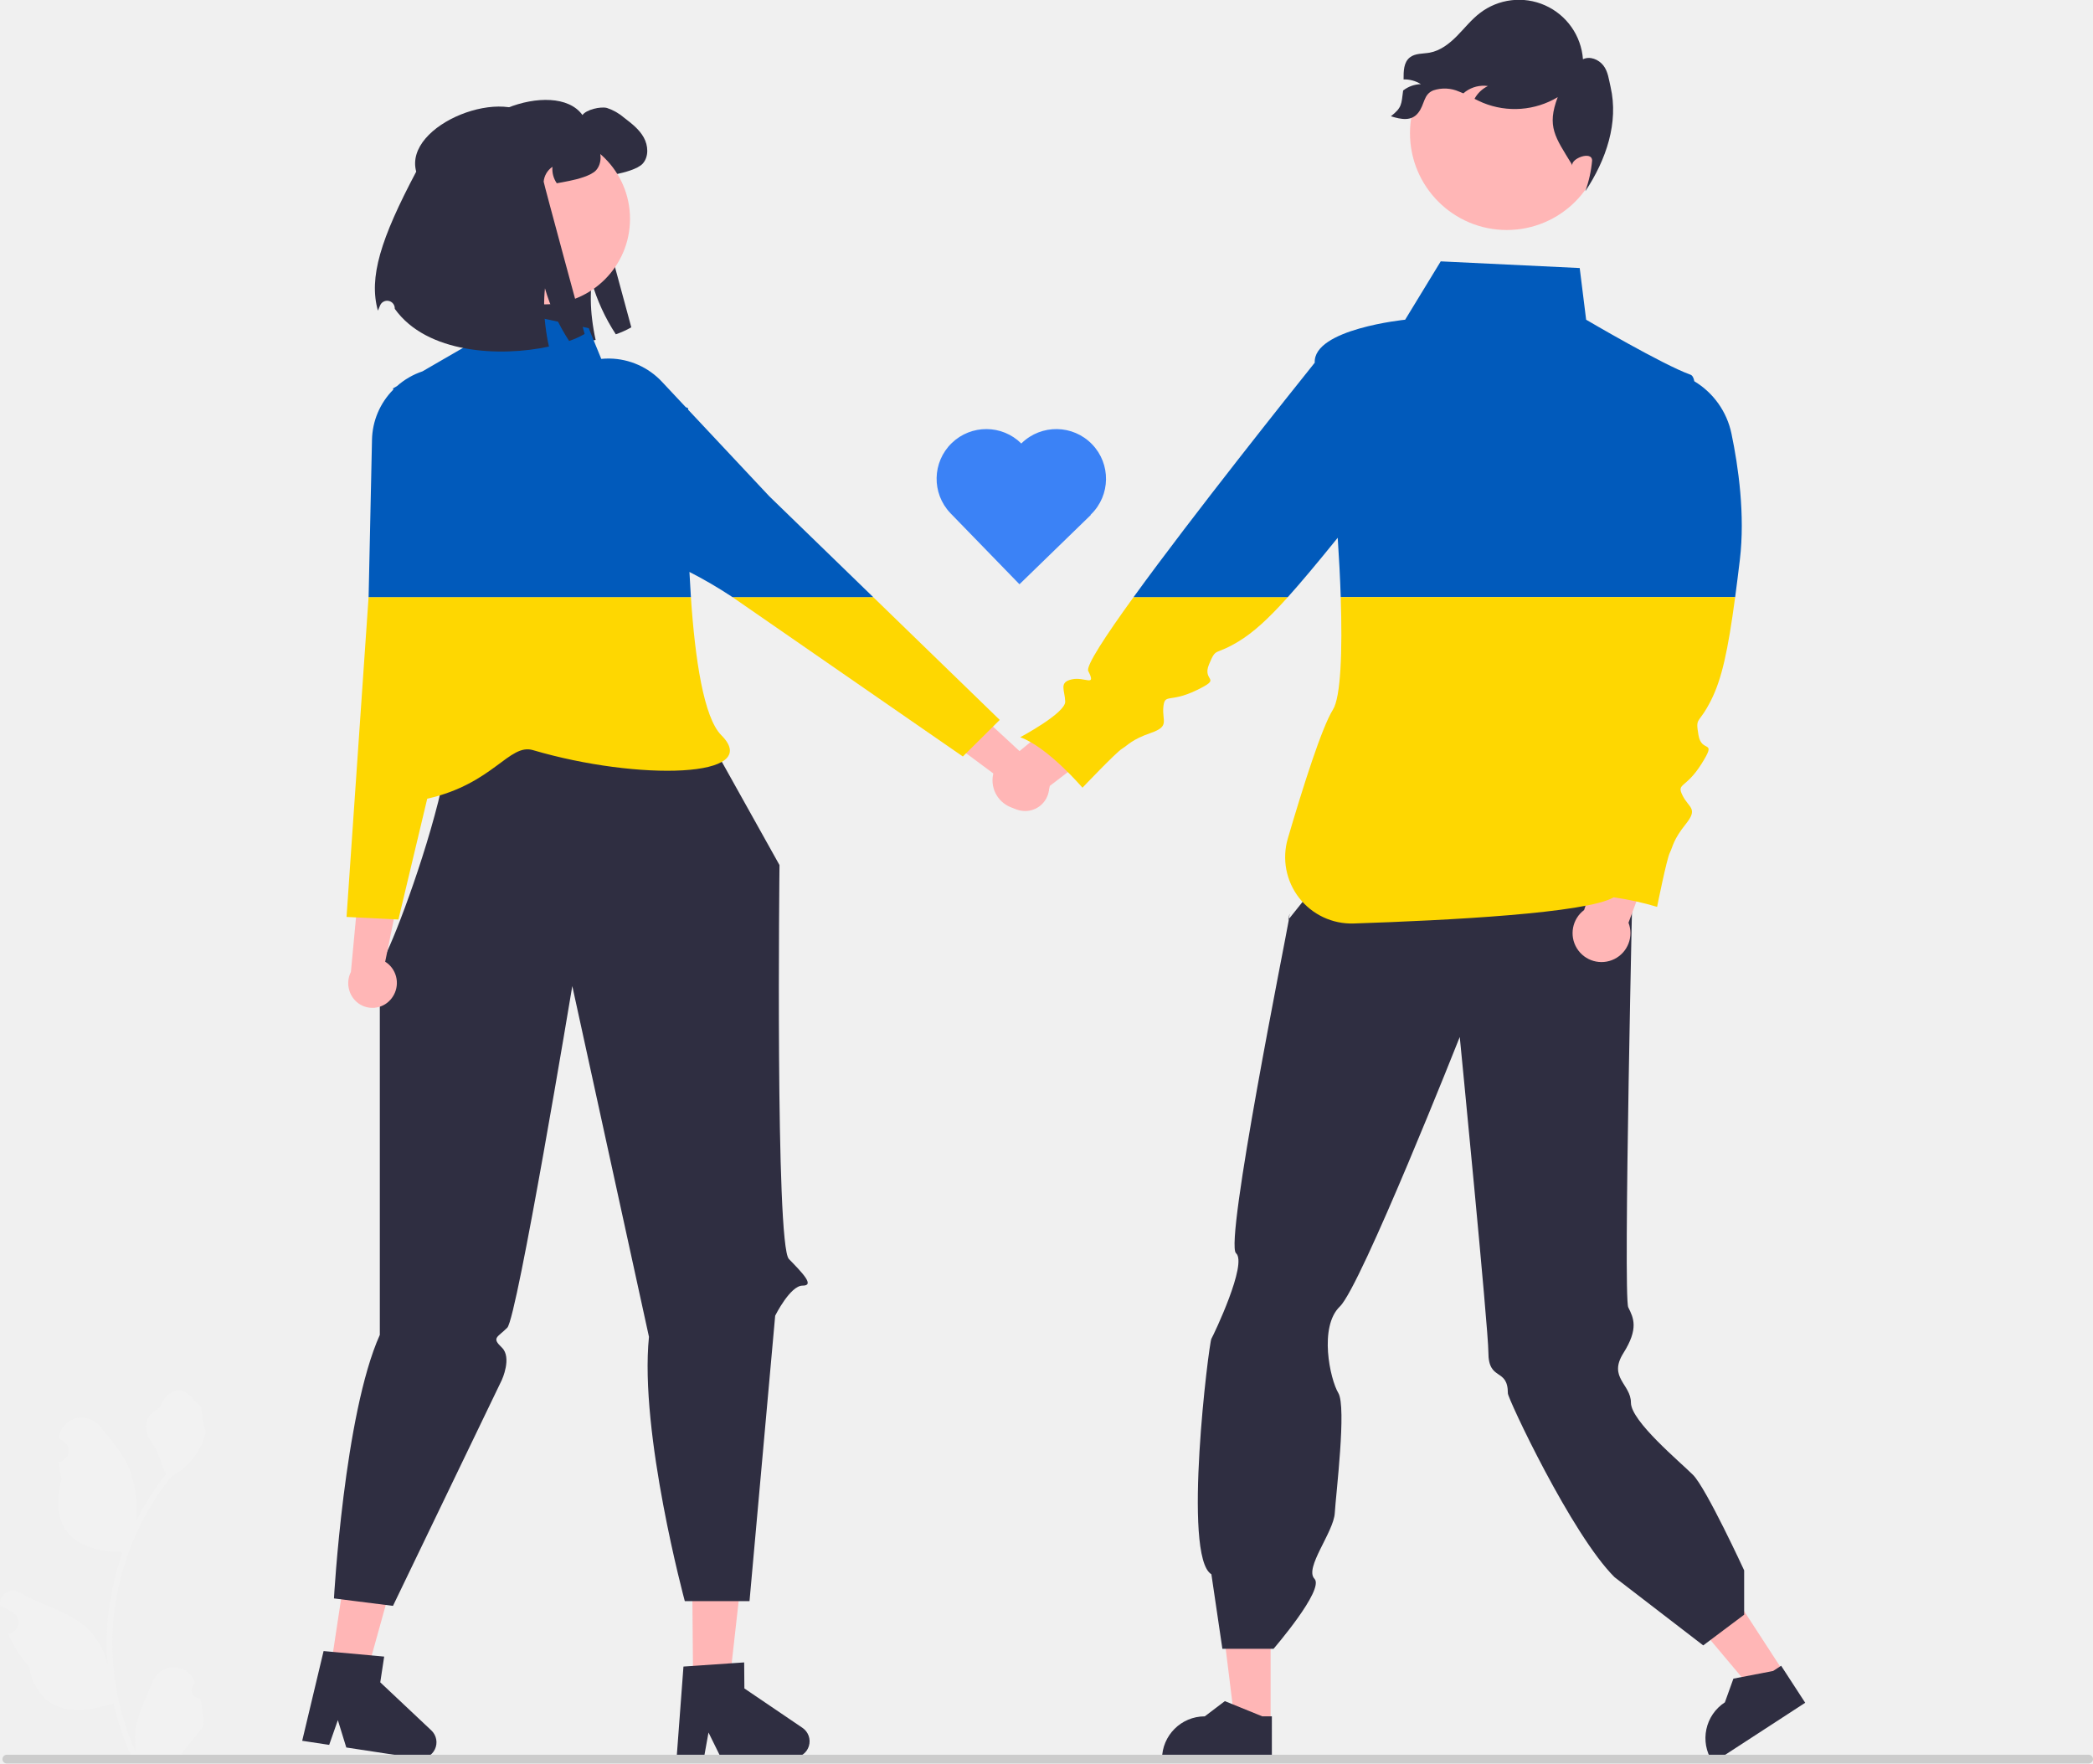
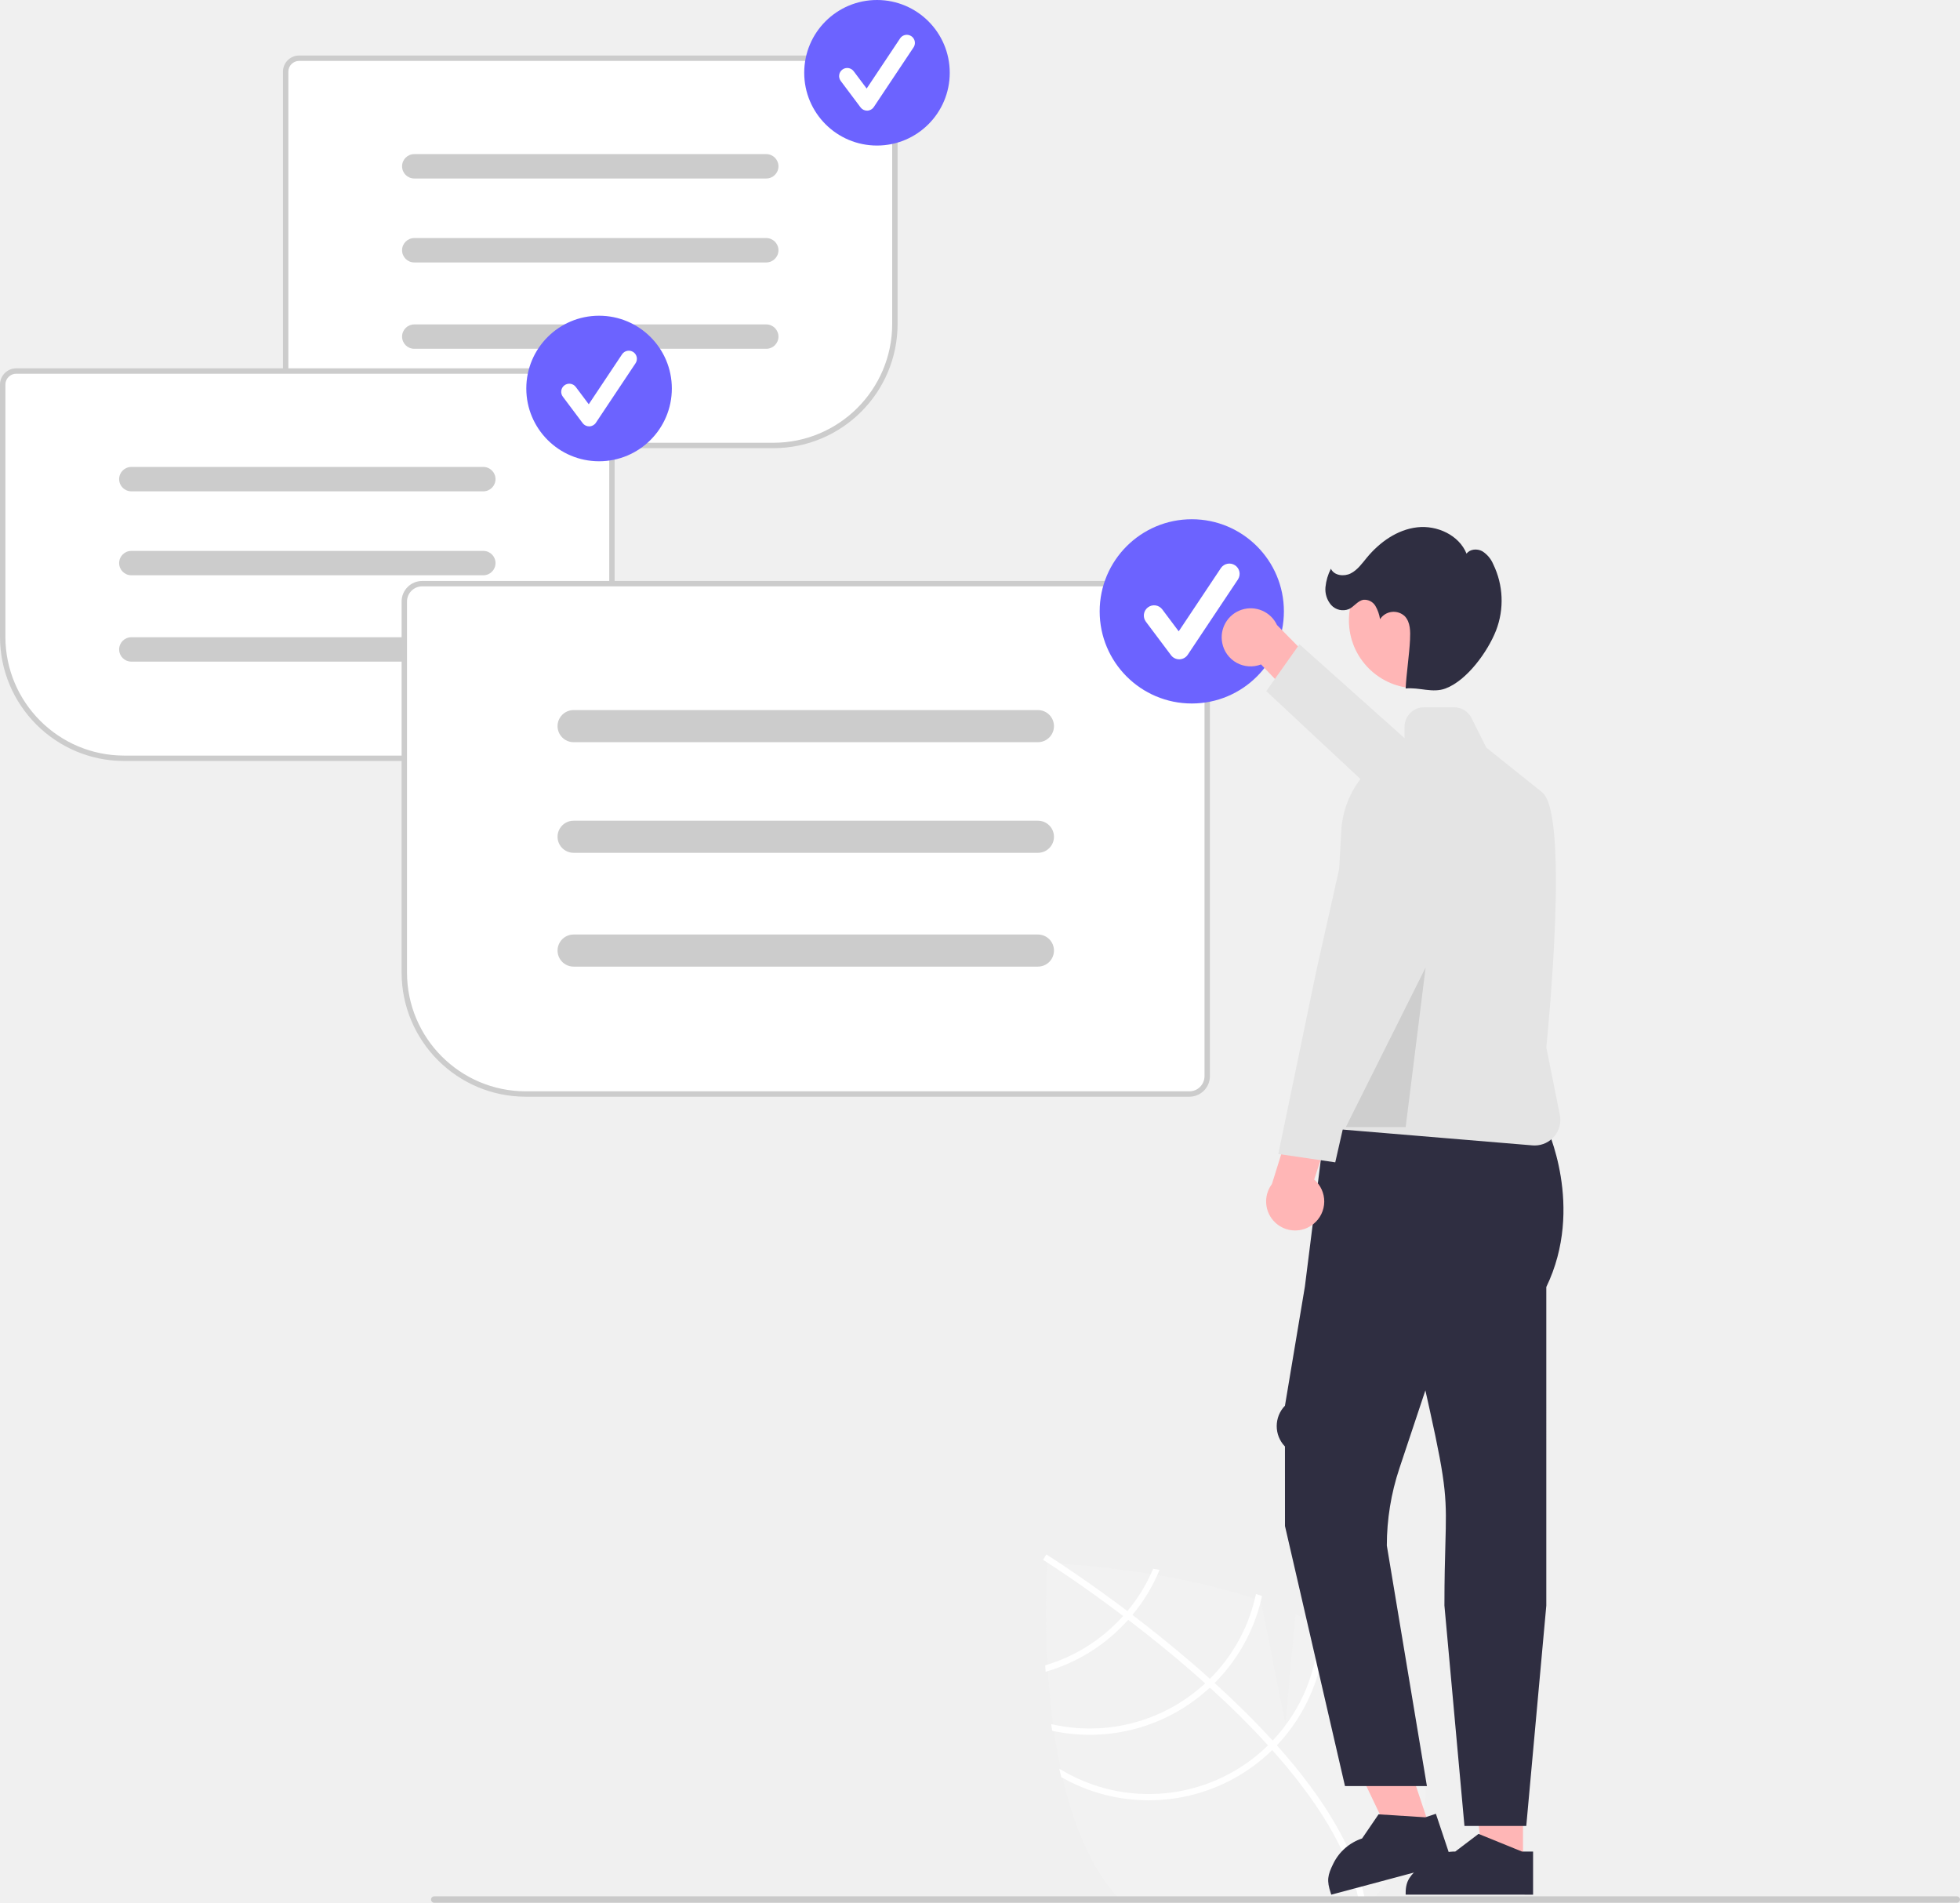
- <svg xmlns="http://www.w3.org/2000/svg" data-name="Layer 1" width="567.338" height="478.016" viewBox="0 0 567.338 478.016">
-   <path d="M441.806,255.712c-3.529-12.867,24.936-23.901,32.41-13.539,1.039-1.473,4.881-2.368,6.643-1.916a13.744,13.744,0,0,1,4.691,2.675c1.988,1.527,4.049,3.109,5.269,5.305,1.229,2.187,1.419,5.17-.235,7.068-1.311,1.509-5.179,2.485-7.149,2.883-1.374.28-2.531.506-3.525.669a6.739,6.739,0,0,1-1.175-4.456,5.47,5.47,0,0,0-2.386,4.013c-.027.334,11.108,41.304,11.108,41.304a24.287,24.287,0,0,1-4.203,1.889,52.848,52.848,0,0,1-6.553-14.28,45.762,45.762,0,0,0,.127,10.168,55.948,55.948,0,0,0,.958,5.631c-13.232,2.856-33.133,1.916-41.792-10.231l-.004-.151a2.067,2.067,0,0,0-3.993-.721c-.21.536-.403 1-.576,1.369C428.9,284.371,432.163,273.932,441.806,255.712Z" transform="translate(-316.3312 -210.9919)" fill="#2f2e41" />
-   <polygon points="187.875 456.283 197.734 456.2 202.098 417.287 187.548 417.41 187.875 456.283" fill="#ffb6b6" />
-   <path d="M533.853,679.343,518.108,668.663l-.059-7.055-3.386.227-10.496.724-2.573.171-1.868,24.935,7.396-.067,1.26-6.991,3.431,6.956,19.601-.164a4.408,4.408,0,0,0,2.439-8.055Z" transform="translate(-316.3312 -210.9919)" fill="#2f2e41" />
-   <polygon points="89.571 452.439 99.318 453.92 109.798 416.192 95.412 414.006 89.571 452.439" fill="#ffb6b6" />
-   <path d="M433.261,680.048l-13.853-13.042,1.06-6.975-3.379-.313-10.477-.95-2.568-.239-5.798,24.323,7.313,1.107,2.353-6.703,2.285,7.412,19.379,2.947a4.408,4.408,0,0,0,3.685-7.566Z" transform="translate(-316.3312 -210.9919)" fill="#2f2e41" />
-   <path d="M499.672,395.413l27.953,50.064s-1.166,102.965,2.549,106.784,7.078,7.244,3.715,7.213-7.434,8.153-7.434,8.153l-6.957,77.364h-17.543s-12.344-45.623-9.713-71.64l-20.782-95.077S456.528,568.188,453.837,570.879s-4.314,2.672-1.484,5.372,0,8.808,0,8.808l-29.498,61.221-16-2.018s2.774-49.979,12.433-71.435V471.432c-.728,8.693,33.303-79.296,12.493-72.691C438.365,396.651,499.672,395.413,499.672,395.413Z" transform="translate(-316.3312 -210.9919)" fill="#2f2e41" />
-   <path d="M422.318,481.805a6.821,6.821,0,0,0-.702-9.488,6.544,6.544,0,0,0-.876-.634l4.751-23.317-10.984-6.574-3.055,32.646a6.802,6.802,0,0,0,1.568,8.155,6.51,6.51,0,0,0,9.183-.651Q422.262,481.874,422.318,481.805Z" transform="translate(-316.3312 -210.9919)" fill="#ffb6b6" />
-   <path d="M593.233,430.754a6.821,6.821,0,0,1-5.816-7.529,6.543,6.543,0,0,1,.228-1.057l-19.113-14.177,3.782-12.229,24.082,22.251a6.802,6.802,0,0,1,4.281,7.116,6.51,6.51,0,0,1-7.268,5.651Q593.321,430.767,593.233,430.754Z" transform="translate(-316.3312 -210.9919)" fill="#ffb6b6" />
-   <circle cx="147.594" cy="59.322" r="23.183" fill="#ffb6b6" />
-   <path d="M437.826,245.399" transform="translate(-316.3312 -210.9919)" fill="#2f2e41" />
-   <polygon points="483.533 453.271 475.415 458.549 451.193 429.75 463.174 421.96 483.533 453.271" fill="#ffb6b6" />
-   <path d="M805.657,672.546,780.694,688.777l-.205-.316a11.59,11.59,0,0,1,3.398-16.034l.001-0,2.31-6.424,10.757-2.072,2.179-1.417Z" transform="translate(-316.3312 -210.9919)" fill="#2f2e41" />
-   <polygon points="344.417 467.102 334.734 467.101 330.128 429.753 344.419 429.754 344.417 467.102" fill="#ffb6b6" />
-   <path d="M661.089,688.195l-29.776-.001v-.377a11.59,11.59,0,0,1,11.59-11.589h.001l5.439-4.126,10.148,4.127,2.599 0Z" transform="translate(-316.3312 -210.9919)" fill="#2f2e41" />
-   <path d="M760.974,447.632l-86.829,1.909-8.607,10.758s.744-3.793.082.373-17.414,87.23-14.247,90.016-6.004,22.02-6.678,23.193-7.933,59.07,0,63.831l2.98,20.209h13.866s13.891-16.075,11.095-18.989,5.2-12.604,5.505-17.8,3.225-28.764.963-32.542-5.319-17.96.418-23.458,32.498-73.057,32.498-73.057,7.776,79.202,7.758,85.421c-.024,8.088,5.287,4.085,5.287,11.185,0,1.434,17.294,38.303,28.916,49.827l24.035,18.488,11.093-8.32v-12.018s-10.28-22.298-13.866-25.884-16.827-14.563-16.827-19.584-6.233-6.77-2.041-13.426,2.758-9.525,1.324-12.394,1.286-120.415,1.286-120.415Z" transform="translate(-316.3312 -210.9919)" fill="#2f2e41" />
-   <circle cx="408.437" cy="36.107" r="26.238" fill="#ffb6b6" />
-   <path d="M745.729,457.66l7.386-22.233,13.289,2.447-8.645,23.228a7.843,7.843,0,1,1-12.03-3.442Z" transform="translate(-316.3312 -210.9919)" fill="#ffb6b6" />
-   <path d="M592.555,414.694l18.096-14.878,9.942,9.152L600.901,424.017a7.843,7.843,0,1,1-8.346-9.323Z" transform="translate(-316.3312 -210.9919)" fill="#ffb6b6" />
-   <path d="M693.353,242.509c2.829.878,5.556,1.396,7.395-.924s1.359-4.973,4.095-6.092a9.679,9.679,0,0,1,6.989.324c.398.148.786.314,1.165.481.213-.185.425-.36.656-.527a8.337,8.337,0,0,1,6-1.461,8.18,8.18,0,0,0-3.633,3.467c.758.379,1.525.758,2.302,1.082a22.697,22.697,0,0,0,20.254-1.535c-3.032,7.987-.675,10.834,3.772,18.128l.176.425c-.444-1.913,5.371-4.123,5.371-1.35a33.125,33.125,0,0,1-1.849,8.32c5.704-8.588,9.069-18.636,6.859-28.278-.471-2.024-.684-4.197-1.969-5.842-1.285-1.636-3.651-2.598-5.519-1.673a17.396,17.396,0,0,0-27.992-12.48c-2.311,1.784-4.132,4.123-6.194,6.203s-4.502,3.975-7.386,4.493c-1.83.324-3.892.129-5.352,1.285-1.692,1.34-1.71,3.698-1.701,5.963a8.327,8.327,0,0,1,4.687,1.285,8.148,8.148,0,0,0-4.733,1.664.508.508,0,0,0-.074.055C696.172,239.328,696.375,240.133,693.353,242.509Z" transform="translate(-316.3312 -210.9919)" fill="#2f2e41" />
-   <path d="M370.59,671.321a2.269,2.269,0,0,1-1.645-3.933l.155-.618q-.031-.074-.062-.148a6.094,6.094,0,0,0-11.241.042c-1.839,4.428-4.179,8.864-4.756,13.546a18.029,18.029,0,0,0,.316,6.2,72.281,72.281,0,0,1-6.575-30.021,69.764,69.764,0,0,1,.433-7.783q.358-3.178.995-6.31a73.119,73.119,0,0,1,14.5-30.99,19.459,19.459,0,0,0,8.093-8.397,14.843,14.843,0,0,0,1.35-4.056c-.394.052-1.486-5.949-1.188-6.317-.549-.833-1.532-1.247-2.131-2.06-2.982-4.043-7.091-3.337-9.236,2.157-4.582,2.313-4.627,6.148-1.815,9.837,1.789,2.347,2.035,5.522,3.604,8.035-.162.207-.329.407-.491.614a73.591,73.591,0,0,0-7.681,12.169,30.592,30.592,0,0,0-1.826-14.21c-1.748-4.217-5.025-7.769-7.91-11.415a6.279,6.279,0,0,0-11.184,3.083q-.009.081-.017.161.643.363,1.259.77a3.078,3.078,0,0,1-1.241,5.602l-.063.01a30.626,30.626,0,0,0,.807,4.579c-3.702,14.316,4.29,19.53,15.701,19.764.252.129.497.258.749.381a75.115,75.115,0,0,0-4.043,19.028,71.243,71.243,0,0,0,.052,11.503l-.019-.136a18.826,18.826,0,0,0-6.427-10.87c-4.946-4.063-11.933-5.559-17.268-8.824a3.533,3.533,0,0,0-5.411,3.437l.022.143a20.677,20.677,0,0,1,2.319,1.117q.643.363,1.259.77a3.078,3.078,0,0,1-1.241,5.602l-.063.01c-.045.006-.084.013-.129.019a30.654,30.654,0,0,0,5.639,8.829c2.315,12.497,12.256,13.683,22.89,10.044h.006a75.093,75.093,0,0,0,5.044,14.726h18.02c.065-.2.123-.407.181-.607a20.474,20.474,0,0,1-4.986-.297c1.337-1.641,2.674-3.294,4.011-4.935a1.121,1.121,0,0,0,.084-.097c.678-.84,1.363-1.673,2.041-2.512l0-.001a29.99,29.99,0,0,0-.879-7.64Z" transform="translate(-316.3312 -210.9919)" fill="#f2f2f2" />
-   <path d="M316.999,687.818a1.186,1.186,0,0,0,1.19,1.19h564.29a1.19,1.19,0,1,0,0-2.38h-564.29A1.187,1.187,0,0,0,316.999,687.818Z" transform="translate(-316.3312 -210.9919)" fill="#ccc" />
-   <path d="M503.213,366.022c.111,2.279.242,4.56.394,6.82h11.261l-.161-.111A121.192,121.192,0,0,0,503.213,366.022Z" transform="translate(-316.3312 -210.9919)" fill="none" />
-   <path d="M410.267,459.537l14.065.698,7.806-32.744c17.946-4.035,22.203-15.069,28.655-13.17,28.622,8.426,62.638,7.533,51.062-4.042-4.746-4.746-7.11-20.5-8.248-37.437h-87.366Z" transform="translate(-316.3312 -210.9919)" fill="#fed701" />
-   <polygon points="198.537 161.851 260.993 205.057 270.992 195.141 236.689 161.851 198.537 161.851" fill="#fed701" />
-   <path d="M524.86,345.514,502.855,322.038c.007-.246.012-.386.012-.386l-.671-.317-6.401-6.829a19.867,19.867,0,0,0-14.211-6.326,20.389,20.389,0,0,0-2.273.092l-3.397-8.322-28.416-6.028-5.642,11.357-11.017,6.378a19.901,19.901,0,0,0-6.907,3.999l-1.076.623.08.327a19.838,19.838,0,0,0-5.77,13.604l-.914,42.49-.01.142h87.366c-.152-2.26-.283-4.541-.394-6.82a121.192,121.192,0,0,1,11.495,6.709l.161.111h38.152Z" transform="translate(-316.3312 -210.9919)" fill="#015abb" />
-   <path d="M611.318,392.877c2.271,4.488-.919,1.46-4.488,2.271-3.569.811-1.839,2.92-1.758,6.029s-12.194,9.652-12.194,9.652c7.489,2.677,16.87,13.681,16.87,13.681s9.085-9.571,10.734-10.571c1.649-1,2.569-2.46,7.787-4.272,5.218-1.811,3.028-3.19,3.407-7.029.379-3.839,1.649-1,8.976-4.542s1.379-2.19,3.407-7.029c2.028-4.84,1.379-2.19,7.976-6.191,3.965-2.405,7.904-5.937,13.384-12.033H623.607C615.895,383.496,610.644,391.544,611.318,392.877Z" transform="translate(-316.3312 -210.9919)" fill="#fed701" />
-   <path d="M787.938,362.778c1.465-12.211-.388-25.251-2.272-34.267a21.716,21.716,0,0,0-10.058-14.167c-.191-.979-.531-1.606-1.052-1.791-7.458-2.651-28.277-14.899-28.277-14.899l-1.745-14.006L706.86,281.837l-9.64,15.816s-24.972,2.51-24.509,11.652c-6.048,7.543-32.968,41.249-49.104,63.538h41.813c3.637-4.046,7.953-9.219,13.41-15.949.037-.046.072-.093.109-.139.367,5.456.649,10.914.817,16.088H786.67C787.076,369.808,787.494,366.474,787.938,362.778Z" transform="translate(-316.3312 -210.9919)" fill="#015abb" />
-   <path d="M786.67,372.843H679.756c.477,14.703.022,27.101-2.118,30.515-3.004,4.792-8.089,20.829-12.222,34.91a17.995,17.995,0,0,0,17.859,23.046c25.642-.845,63.164-2.802,70.477-7.093a81.014,81.014,0,0,1,11.758,2.584s2.588-12.94,3.45-14.665c.863-1.725.863-3.45,4.313-7.764,3.451-4.313.863-4.313-.863-7.764-1.725-3.45.863-1.725,5.176-8.626,4.313-6.901,0-2.588-.863-7.764-.863-5.176,0-2.588,3.451-9.489C783.033,395.016,784.708,387.513,786.67,372.843Z" transform="translate(-316.3312 -210.9919)" fill="#fed701" />
-   <path d="M429.153,257.519c-3.529-12.867,24.936-23.901,32.41-13.539,1.039-1.473,4.881-2.368,6.643-1.916a13.744,13.744,0,0,1,4.691,2.675c1.988,1.527,4.049,3.109,5.269,5.305,1.229,2.187,1.419,5.17-.235,7.068-1.311,1.509-5.179,2.485-7.149,2.883-1.374.28-2.531.506-3.525.669a6.739,6.739,0,0,1-1.175-4.456,5.47,5.47,0,0,0-2.386,4.013c-.027.334,11.108,41.304,11.108,41.304a24.287,24.287,0,0,1-4.203,1.889,52.848,52.848,0,0,1-6.553-14.28,45.762,45.762,0,0,0,.127,10.168,55.95,55.95,0,0,0,.958,5.631c-13.232,2.856-33.133,1.916-41.792-10.231l-.004-.151a2.067,2.067,0,0,0-3.993-.721c-.21.536-.403 1-.576,1.369C416.247,286.179,419.51,275.74,429.153,257.519Z" transform="translate(-316.3312 -210.9919)" fill="#2f2e41" />
-   <path d="M593.272,331.109l0,0c-.034.033-.065.067-.098.1a13.472,13.472,0,0,0-18.874-.102l0,0a13.472,13.472,0,0,0-.401,18.921l-.003.003.126.13,0,0,18.649,19.202L612.003,350.587l-.054-.055c.032-.031.066-.06.099-.091l0,0a13.474,13.474,0,0,0,.278-19.054l0,0A13.474,13.474,0,0,0,593.272,331.109Z" transform="translate(-316.3312 -210.9919)" fill="#3b82f6" />
+ <svg xmlns="http://www.w3.org/2000/svg" data-name="Layer 1" width="726.423" height="705.12" viewBox="0 0 726.423 705.12">
+   <path d="M745.618,799.922c-.76.8-1.55,1.59-2.35,2.38H652.047c-.75-.77-1.49-1.56-2.23-2.38-.03-.03-.06-.07-.09-.1-9.91-10.98-16.15-26.94-20.04-43.77-.25-1.02-.47-2.05-.69-3.09-1.02-4.73-1.85-9.51-2.53-14.25-.12-.82-.24-1.64-.34-2.46-.92-6.81-1.54-13.51-1.94-19.8-.05-.81-.1-1.6-.15-2.39a324.829,324.829,0,0,1-.02-37.6s.12,0,.35.01c.67.03,2.28.1,4.65.24,6.53.4,18.85,1.4,33.34,3.76.79.13,1.59.27,2.39.41a252.149,252.149,0,0,1,36.17,8.76c.74.25,1.47.5,2.21.75l.01.05,9.07,45.51,3.76-40.51c2.99,1.35,5.9,2.79,8.69,4.33.78.43,1.54.86,2.29,1.3a72.111,72.111,0,0,1,17.17,13.54C773.868,747.582,767.497,777.052,745.618,799.922Z" transform="translate(-235.8247 -97.18208)" fill="#f2f2f2" />
+   <path d="M707.497,742.215l1.581,1.752c18.279,20.458,29.188,39.448,32.549,56.719.053.251.09.501.144.752l-1.169.222-1.127.199c-3.43-18.83-16.201-38.296-32.14-56.144-.508-.58-1.024-1.169-1.557-1.742-6.814-7.496-14.14-14.687-21.548-21.411-.569-.525-1.154-1.052-1.739-1.578-9.824-8.825-19.707-16.808-28.521-23.538-.621-.478-1.25-.949-1.872-1.411-14.965-11.329-26.577-18.839-29.165-20.485-.312-.206-.489-.315-.529-.341l.613-.978.001-.017.621-.986c.04.027.634.388,1.706,1.088,4.028,2.597,14.856,9.744,28.326,19.905.605.461,1.235.932,1.855,1.41,7.158,5.454,14.988,11.703,22.894,18.543q2.983,2.572,5.818,5.137c.594.518,1.179,1.045,1.748,1.57Q698,731.781,707.497,742.215Z" transform="translate(-235.8247 -97.18208)" fill="#fff" />
+   <path d="M663.218,678.532c-.27.65-.56,1.3-.86,1.94a62.382,62.382,0,0,1-8.69,13.75c-.51.6-1.03,1.21-1.57,1.81q-2.19,2.415-4.66,4.67a62.595,62.595,0,0,1-23.4,13.36c-.28.09-.55.18-.83.26.05.79.1,1.57.15,2.38.28-.08.55-.16.83-.25a64.849,64.849,0,0,0,24.81-14.02,66.938,66.938,0,0,0,4.97-4.99c.54-.59,1.06-1.2,1.56-1.81a64.419,64.419,0,0,0,9.22-14.75c.28-.64.56-1.28.83-1.93C664.778,678.812,663.988,678.672,663.218,678.532Z" transform="translate(-235.8247 -97.18208)" fill="#fff" />
+   <path d="M701.328,687.872c-.12.59-.26,1.18-.41,1.77a62.564,62.564,0,0,1-16.68,29.67c-.57.57-1.15,1.13-1.75,1.67-.17.17-.36.35-.54.51a63.024,63.024,0,0,1-55.82,14.76c-.23-.04-.47-.1-.7-.15.12.82.23,1.65.36,2.47.23.05.45.1.68.14a65.359,65.359,0,0,0,57.04-15.49c.24-.22.49-.43.72-.66.6-.56,1.18-1.12,1.76-1.68a65.028,65.028,0,0,0,17.15-30.44q.225-.9.42-1.8C702.817,688.382,702.078,688.122,701.328,687.872Z" transform="translate(-235.8247 -97.18208)" fill="#fff" />
+   <path d="M724.658,698.082c.01.56.01,1.13,0,1.69a62.703,62.703,0,0,1-17.16,42.44c-.56.6-1.14,1.18-1.72,1.76-.63.61-1.26,1.22-1.91,1.8a63.162,63.162,0,0,1-74.87,7.19,6.713,6.713,0,0,1-.58-.34c.24,1.06.48,2.1.74,3.14.18.1.35.2.53.29a65.505,65.505,0,0,0,75.74-8.54c.65-.59,1.3-1.18,1.91-1.8.6-.57,1.17-1.15,1.74-1.75a65.251,65.251,0,0,0,17.87-42.89q.03-.81.03-1.62C726.218,698.982,725.437,698.532,724.658,698.082Z" transform="translate(-235.8247 -97.18208)" fill="#fff" />
+   <path d="M522.492,262.76H346.707a5.524,5.524,0,0,1-5.518-5.518V123.768a5.524,5.524,0,0,1,5.518-5.518H562.475a5.524,5.524,0,0,1,5.518,5.518v93.493A45.551,45.551,0,0,1,522.492,262.76Z" transform="translate(-235.8247 -97.18208)" fill="#fff" />
+   <path d="M522.492,263.26H346.707a6.025,6.025,0,0,1-6.018-6.018V123.768a6.025,6.025,0,0,1,6.018-6.018H562.475a6.024,6.024,0,0,1,6.018,6.018v93.493A46.052,46.052,0,0,1,522.492,263.26ZM346.707,119.75a4.023,4.023,0,0,0-4.018,4.018v133.475a4.022,4.022,0,0,0,4.018,4.018H522.492a44.05,44.05,0,0,0,44-44V123.768a4.023,4.023,0,0,0-4.018-4.018Z" transform="translate(-235.8247 -97.18208)" fill="#ccc" />
+   <path d="M519.823,163.327H389.358a4.516,4.516,0,0,1,0-9.032H519.823a4.516,4.516,0,0,1,0,9.032Z" transform="translate(-235.8247 -97.18208)" fill="#ccc" />
+   <path d="M519.823,194.437H389.358a4.516,4.516,0,0,1,0-9.032H519.823a4.516,4.516,0,1,1,0,9.032Z" transform="translate(-235.8247 -97.18208)" fill="#ccc" />
+   <path d="M519.823,226.437H389.358a4.516,4.516,0,0,1,0-9.032H519.823a4.516,4.516,0,1,1,0,9.032Z" transform="translate(-235.8247 -97.18208)" fill="#ccc" />
+   <circle cx="325.03" cy="26.968" r="26.969" fill="#6c63ff" />
+   <path d="M557.176,138.186a2.999,2.999,0,0,1-2.4-1.2l-7.357-9.81a3,3,0,1,1,4.8-3.6l4.813,6.417,12.363-18.544a3,3,0,1,1,4.992,3.328L559.672,136.851a3.001,3.001,0,0,1-2.413,1.335C557.231,138.186,557.203,138.186,557.176,138.186Z" transform="translate(-235.8247 -97.18208)" fill="#fff" />
+   <path d="M457.61,378.689H281.825a45.551,45.551,0,0,1-45.5-45.5V239.696a5.525,5.525,0,0,1,5.518-5.518H457.61a5.525,5.525,0,0,1,5.518,5.518v133.475A5.525,5.525,0,0,1,457.61,378.689Z" transform="translate(-235.8247 -97.18208)" fill="#fff" />
+   <path d="M457.61,379.189H281.825a46.052,46.052,0,0,1-46-46V239.696a6.025,6.025,0,0,1,6.018-6.018H457.61a6.025,6.025,0,0,1,6.018,6.018v133.475A6.025,6.025,0,0,1,457.61,379.189ZM241.843,235.678a4.023,4.023,0,0,0-4.018,4.018v93.493a44.05,44.05,0,0,0,44,44H457.61a4.023,4.023,0,0,0,4.018-4.018V239.696a4.023,4.023,0,0,0-4.018-4.018Z" transform="translate(-235.8247 -97.18208)" fill="#ccc" />
+   <path d="M414.959,279.255H284.494a4.516,4.516,0,1,1,0-9.032H414.959a4.516,4.516,0,1,1,0,9.032Z" transform="translate(-235.8247 -97.18208)" fill="#ccc" />
+   <path d="M414.959,310.366H284.494a4.516,4.516,0,0,1,0-9.032H414.959a4.516,4.516,0,1,1,0,9.032Z" transform="translate(-235.8247 -97.18208)" fill="#ccc" />
+   <path d="M414.959,342.366H284.494a4.516,4.516,0,0,1,0-9.032H414.959a4.516,4.516,0,1,1,0,9.032Z" transform="translate(-235.8247 -97.18208)" fill="#ccc" />
+   <circle cx="222.03" cy="143.969" r="26.969" fill="#6c63ff" />
+   <path d="M454.176,255.186a2.999,2.999,0,0,1-2.4-1.2l-7.357-9.81a3,3,0,1,1,4.8-3.6l4.813,6.417,12.363-18.544a3,3,0,0,1,4.992,3.328L456.672,253.851a3.001,3.001,0,0,1-2.413,1.335C454.231,255.186,454.203,255.186,454.176,255.186Z" transform="translate(-235.8247 -97.18208)" fill="#fff" />
+   <path d="M676.635,503.103H430.671a45.551,45.551,0,0,1-45.5-45.5V320.089a7.121,7.121,0,0,1,7.113-7.113H676.635a7.121,7.121,0,0,1,7.112,7.113V495.989A7.121,7.121,0,0,1,676.635,503.103Z" transform="translate(-235.8247 -97.18208)" fill="#fff" />
+   <path d="M676.635,503.603H430.671a46.052,46.052,0,0,1-46-46V320.089a7.621,7.621,0,0,1,7.613-7.613H676.635a7.621,7.621,0,0,1,7.612,7.613V495.989A7.621,7.621,0,0,1,676.635,503.603ZM392.284,314.476a5.619,5.619,0,0,0-5.613,5.613V457.603a44.05,44.05,0,0,0,44,44H676.635a5.619,5.619,0,0,0,5.612-5.613V320.089a5.619,5.619,0,0,0-5.612-5.613Z" transform="translate(-235.8247 -97.18208)" fill="#ccc" />
+   <path d="M620.426,372.222H448.492a5.952,5.952,0,1,1,0-11.903H620.426a5.952,5.952,0,1,1,0,11.903Z" transform="translate(-235.8247 -97.18208)" fill="#ccc" />
+   <path d="M620.426,413.221H448.492a5.952,5.952,0,1,1,0-11.903H620.426a5.952,5.952,0,1,1,0,11.903Z" transform="translate(-235.8247 -97.18208)" fill="#ccc" />
+   <path d="M620.426,455.393H448.492a5.952,5.952,0,1,1,0-11.903H620.426a5.952,5.952,0,1,1,0,11.903Z" transform="translate(-235.8247 -97.18208)" fill="#ccc" />
+   <circle cx="441.703" cy="226.559" r="34.139" fill="#6c63ff" />
+   <path d="M672.871,341.509a3.796,3.796,0,0,1-3.038-1.519l-9.314-12.418a3.797,3.797,0,1,1,6.076-4.557l6.093,8.124L688.339,307.664a3.798,3.798,0,0,1,6.319,4.213l-18.627,27.941a3.799,3.799,0,0,1-3.054,1.69C672.941,341.508,672.906,341.509,672.871,341.509Z" transform="translate(-235.8247 -97.18208)" fill="#fff" />
+   <polygon points="530.145 677.866 516.256 682.511 491.729 631.148 512.229 624.292 530.145 677.866" fill="#ffb6b6" />
+   <path d="M774.015,787.327l-44.785,11.978-.189-.566c-1.557-4.656-1.208-6.641.984-11.034a18.261,18.261,0,0,1,10.618-9.228l.001-0,6.105-8.942,17.339,1.102,3.909-1.307Z" transform="translate(-235.8247 -97.18208)" fill="#2f2e41" />
+   <polygon points="564.461 690.925 549.816 690.925 542.848 634.435 564.464 634.436 564.461 690.925" fill="#ffb6b6" />
+   <path d="M804.021,799.304l-47.223-.002v-.597c0-4.91,1.912-6.526,5.384-9.997a18.261,18.261,0,0,1,12.996-5.383h.001l8.626-6.544,16.094,6.545,4.122 0Z" transform="translate(-235.8247 -97.18208)" fill="#2f2e41" />
+   <path d="M688.824,335.498a10.696,10.696,0,0,0,14.37,7.907l16.908,17.652,13.233-7.658-24.227-24.593a10.754,10.754,0,0,0-20.283,6.692Z" transform="translate(-235.8247 -97.18208)" fill="#ffb6b6" />
+   <polygon points="562.421 327.072 570.043 319.186 525.965 278.363 481.602 238.751 469.315 256.113 515.804 299.507 562.421 327.072" fill="#e4e4e4" />
+   <path d="M771.163,692.156c0-9.911.196-16.979.354-22.66.461-16.623.585-21.092-5.776-49.719l-1.634-7.352-9.635,28.904a90.541,90.541,0,0,0-4.657,28.596l14.855,89.132H734.307L712.07,662.697l-.01-29.475a10.873,10.873,0,0,1,0-15.112l7.388-44.159,7.478-59.513h81.907s14.455,29.962.09,59.682l-.002,118.073-7.422,81.64H778.586Z" transform="translate(-235.8247 -97.18208)" fill="#2f2e41" />
+   <path d="M803.825,521.641l-76.613-6.384-.398-.033,6.114-110.054a34.611,34.611,0,0,1,23.459-30.986v-7.702a7.198,7.198,0,0,1,7.19-7.19h11.194a7.151,7.151,0,0,1,6.431,3.974l5.474,10.947,20.699,16.559c10.223,8.179,1.995,90.176,1.553,94.503l5.006,25.031a9.505,9.505,0,0,1-9.297,11.368Q804.233,521.674,803.825,521.641Z" transform="translate(-235.8247 -97.18208)" fill="#e4e4e4" />
+   <path d="M722.692,550.699a10.696,10.696,0,0,0,.202-16.4l7.601-23.231-12.991-8.062-10.274,32.957a10.754,10.754,0,0,0,15.461,14.736Z" transform="translate(-235.8247 -97.18208)" fill="#ffb6b6" />
+   <polygon points="513.585 295.588 503.038 292.072 487.804 360.04 473.773 427.634 494.876 430.739 511.241 358.868 513.585 295.588" fill="#e4e4e4" />
+   <circle cx="525.103" cy="229.914" r="25.162" fill="#ffb6b6" />
+   <path d="M727.072,314.773a18.894,18.894,0,0,1,2.014-6.833c1.176,2.558,4.845,3.002,7.357,1.729,2.512-1.273,4.194-3.691,5.989-5.86,4.736-5.724,11.248-10.367,18.629-11.213,7.381-.846,15.516,2.88,18.305,9.766,1.251-1.738,3.922-1.931,5.81-.921a10.45,10.45,0,0,1,4.076,4.829,30.766,30.766,0,0,1,1.023,24.617c-3.108,7.865-10.783,18.461-18.701,21.429-4.807,1.802-9.663-.504-14.776,0,.268-5.58,1.35-12.464,1.617-18.044.147-3.056.168-6.475-1.919-8.711a6.025,6.025,0,0,0-9.192,1.073,13.842,13.842,0,0,0-1.726-4.921,4.708,4.708,0,0,0-4.42-2.264c-2.135.35-3.453,2.541-5.413,3.459a5.882,5.882,0,0,1-6.537-1.499A8.894,8.894,0,0,1,727.072,314.773Z" transform="translate(-235.8247 -97.18208)" fill="#2f2e41" />
+   <polygon points="528.36 358.563 498.809 417.665 520.973 417.665 528.36 358.563" opacity="0.1" />
+   <path d="M962.247,801.112a1.186,1.186,0,0,1-1.19,1.19h-564.29a1.19,1.19,0,0,1,0-2.38h564.29A1.186,1.186,0,0,1,962.247,801.112Z" transform="translate(-235.8247 -97.18208)" fill="#cacaca" />
</svg>
